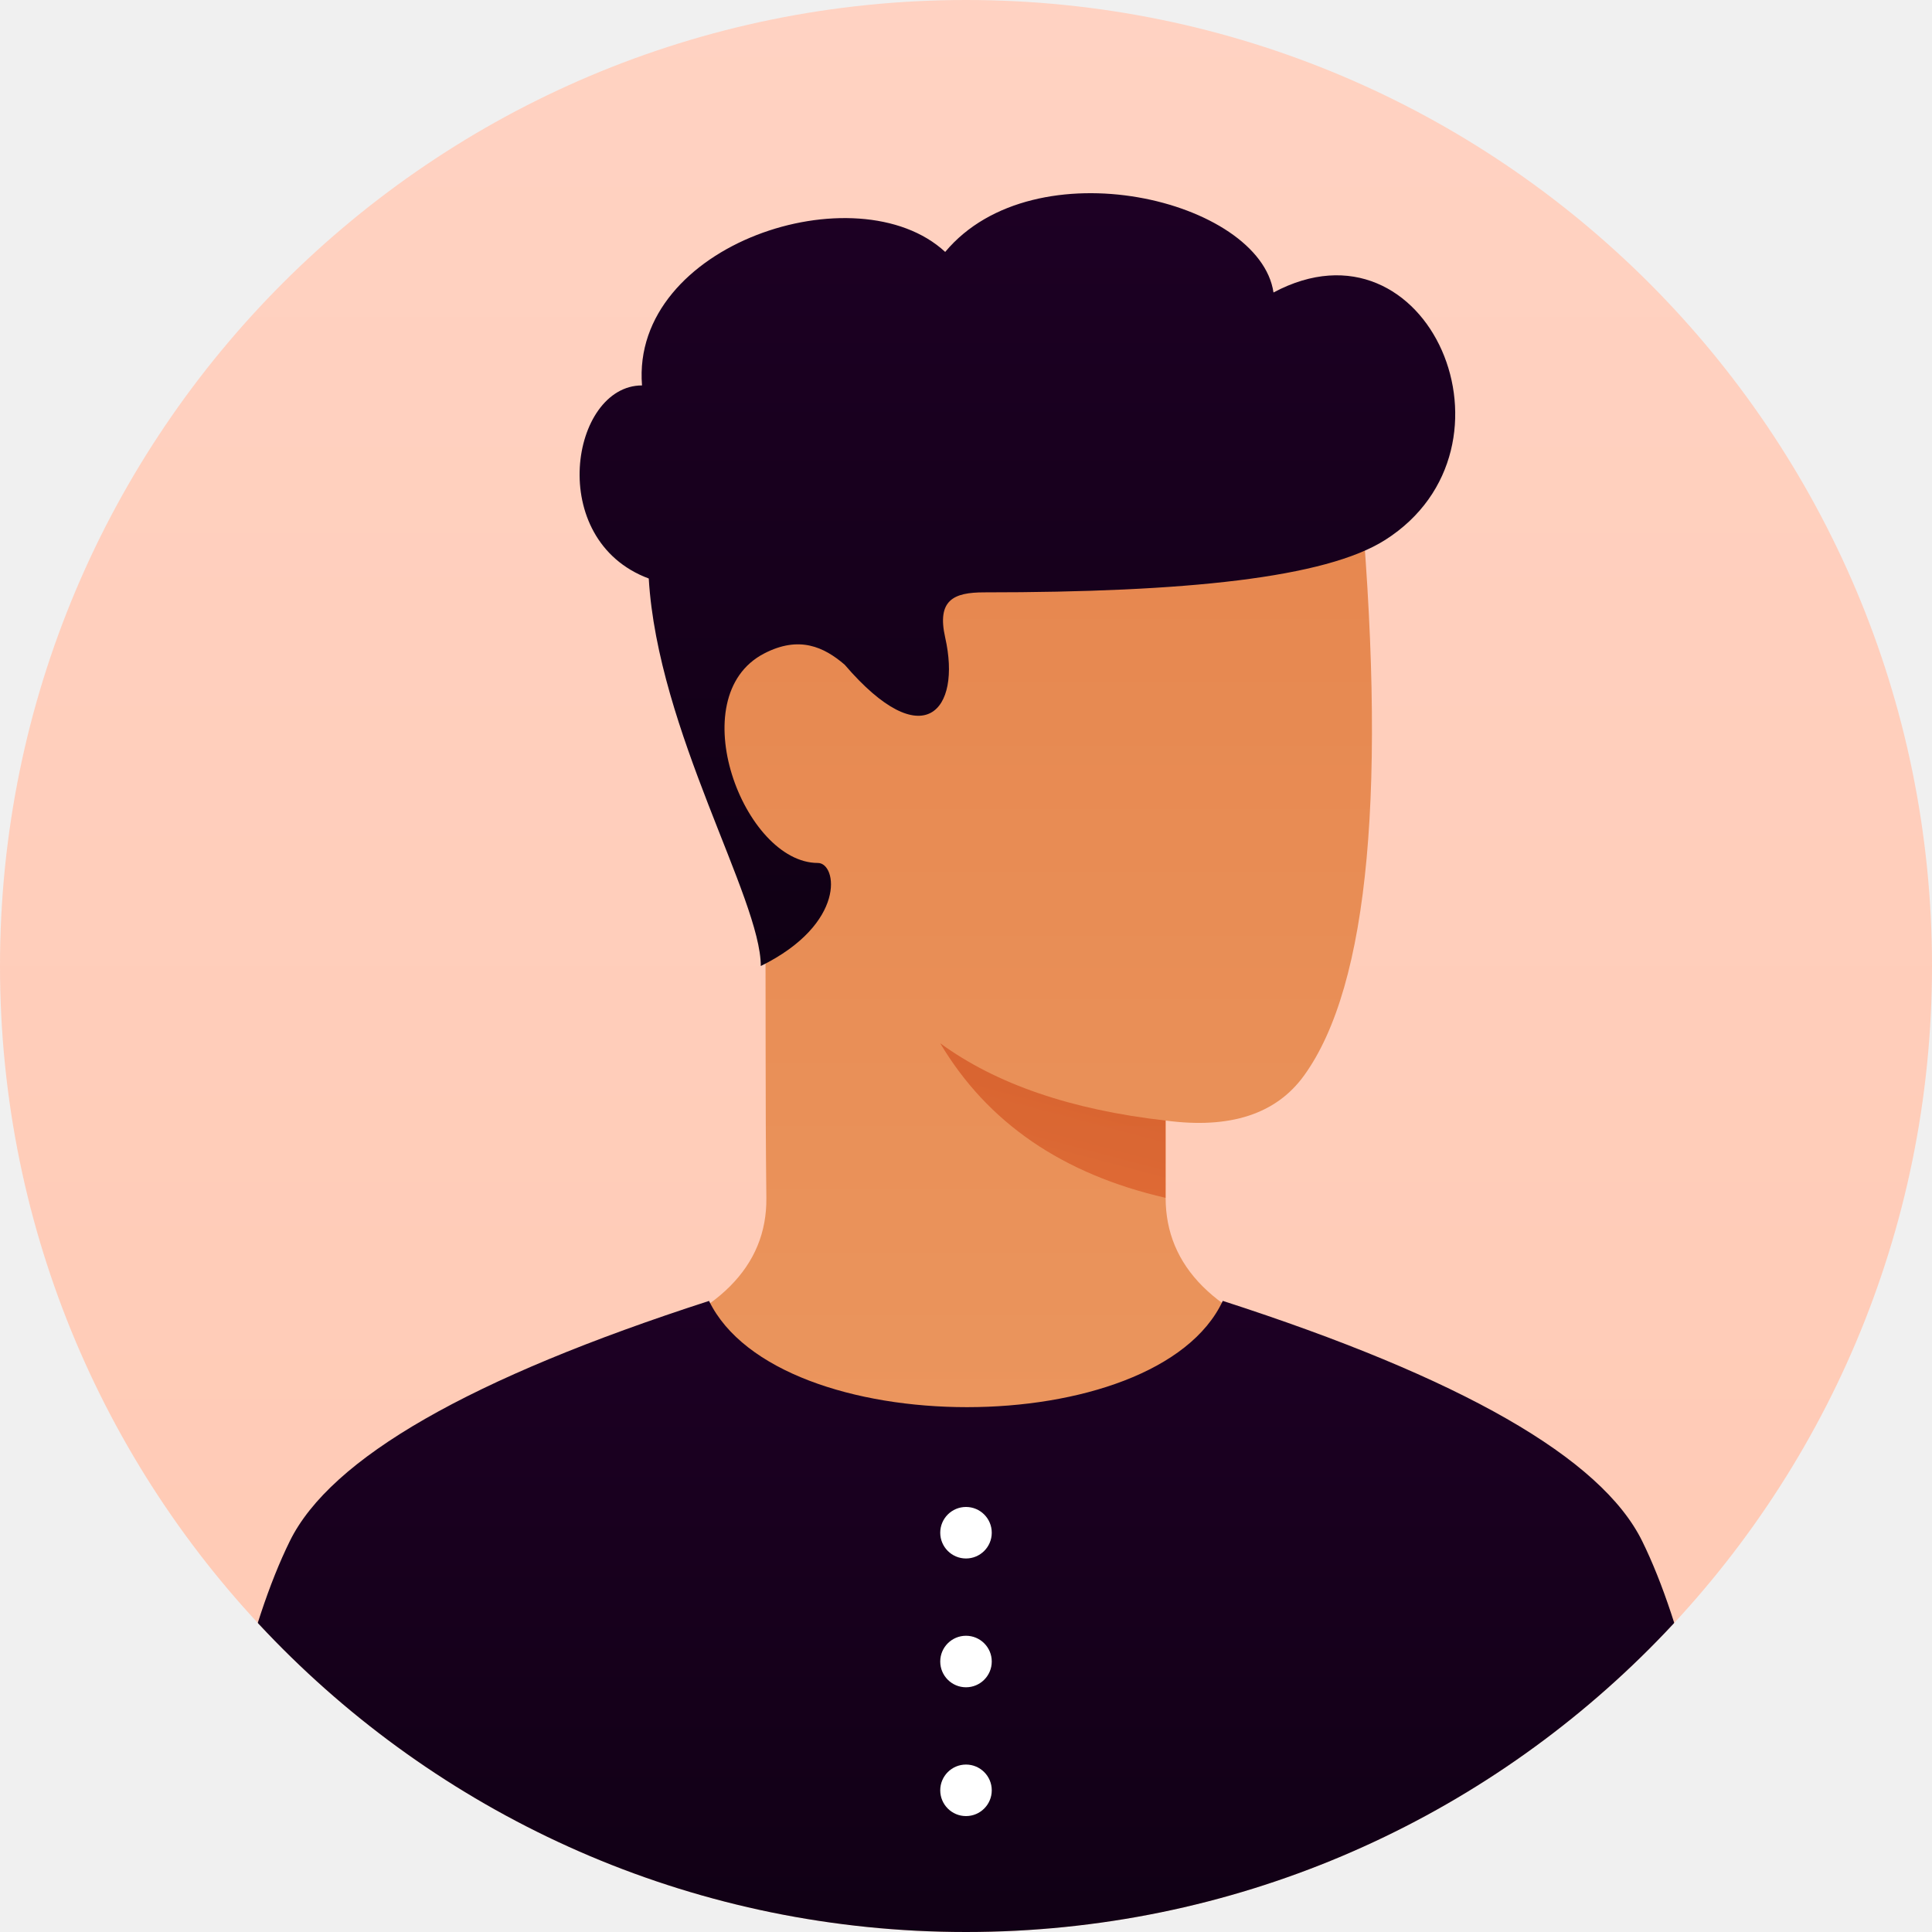
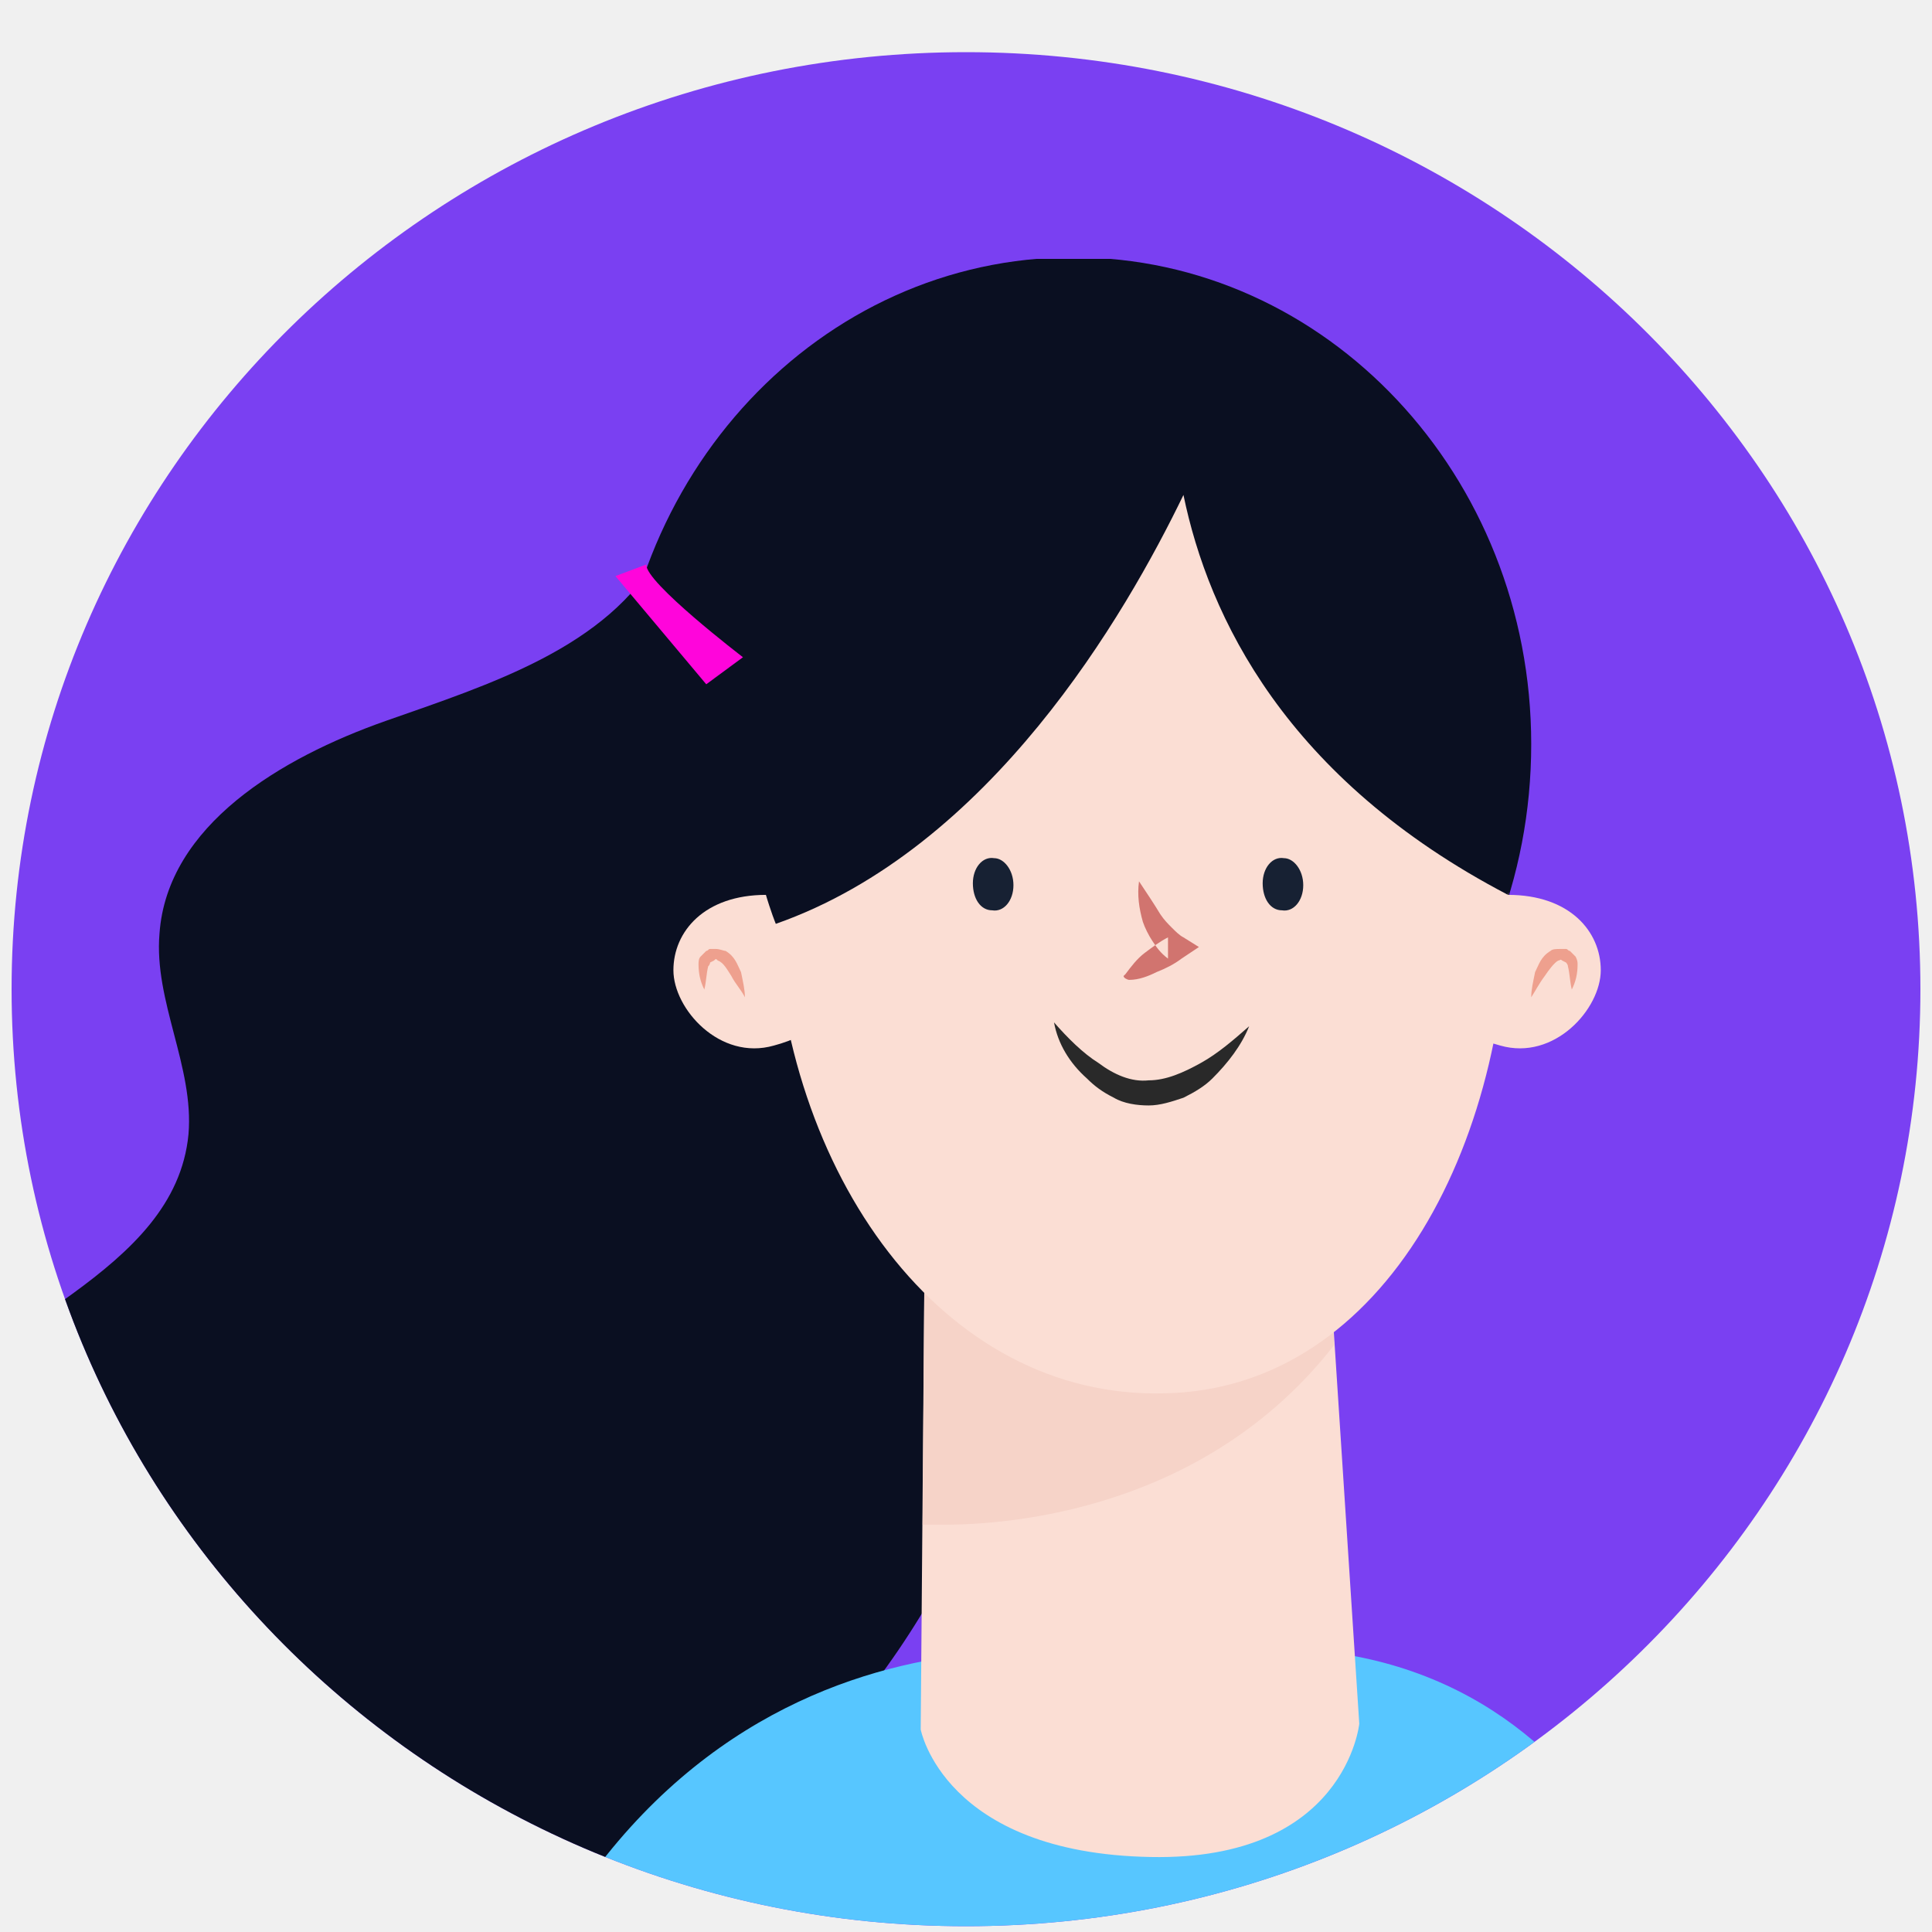
- <svg xmlns="http://www.w3.org/2000/svg" xmlns:xlink="http://www.w3.org/1999/xlink" width="300px" height="300px" viewBox="0 0 300 300" version="1.1">
-   <defs>
-     <linearGradient x1="50%" y1="100%" x2="50%" y2="0%" id="linearGradient-1">
-       <stop stop-color="#FFC9B3" offset="0%" />
-       <stop stop-color="#FFD2C2" offset="100%" />
-     </linearGradient>
-     <circle id="path-2" cx="150" cy="150" r="150" />
-     <linearGradient x1="50%" y1="0%" x2="50%" y2="100%" id="linearGradient-4">
-       <stop stop-color="#E6864E" offset="0%" />
-       <stop stop-color="#EB965E" offset="100%" />
-     </linearGradient>
-     <linearGradient x1="81.058%" y1="18.804%" x2="46.418%" y2="108.921%" id="linearGradient-5">
-       <stop stop-color="#E07A3F" offset="0%" />
-       <stop stop-color="#EB9154" offset="100%" />
-     </linearGradient>
-     <linearGradient x1="50%" y1="0%" x2="50%" y2="100%" id="linearGradient-6">
-       <stop stop-color="#1D0024" offset="0%" />
-       <stop stop-color="#100014" offset="100%" />
-     </linearGradient>
-   </defs>
-   <g id="Page-1" stroke="none" stroke-width="1" fill="none" fill-rule="evenodd">
-     <g id="Avatars-by-Cecile-Parker" transform="translate(-900, -1700)">
-       <g id="User-05c" transform="translate(900, 1700)">
-         <mask id="mask-3" fill="white">
-           <use xlink:href="#path-2" />
-         </mask>
-         <use id="Mask" fill="url(#linearGradient-1)" transform="translate(150, 150) scale(-1, 1) translate(-150, -150) " xlink:href="#path-2" />
-         <path d="M181,174 C181,174 181,178 181,186 C181,196.667 188.667,204.333 204,209 C186.333,222.333 168.333,229 150,229 C131.667,229 113.667,222.333 96,209 C111.454,204.333 119.12,196.667 119,186 C118.819,170 118.94,160.602 118.819,133.188 C104.487,114.611 105.407,102.143 113.244,93.375 C130.748,73.792 163.333,67.333 211,74 C215.448,121.995 212.615,152.995 202.5,167 C198.167,173 191,175.333 181,174 Z" id="face" fill="url(#linearGradient-4)" mask="url(#mask-3)" />
-         <path d="M181,174 C166.333,172.333 154.667,168.333 146,162 C153.333,174.333 165,182.333 181,186 L181,174 Z" id="shade" fill="url(#linearGradient-5)" opacity="0.6" style="mix-blend-mode: multiply;" mask="url(#mask-3)" />
-         <path d="M255,239.308 C261.347,252.212 266.347,273.546 270,303.308 L30,303.308 C33.655,273.542 38.655,252.209 45,239.308 C51.345,226.407 73.045,213.973 110.099,202.007 C120.813,224.005 179.608,224.002 189.871,202 C226.943,213.967 248.653,226.403 255,239.308 Z" id="body" fill="url(#linearGradient-6)" fill-rule="nonzero" mask="url(#mask-3)" />
-         <path d="M150,242 C147.791,242 146,240.209 146,238 C146,235.791 147.791,234 150,234 C152.209,234 154,235.791 154,238 C154,240.209 152.209,242 150,242 Z M150,262 C147.791,262 146,260.209 146,258 C146,255.791 147.791,254 150,254 C152.209,254 154,255.791 154,258 C154,260.209 152.209,262 150,262 Z M150,282 C147.791,282 146,280.209 146,278 C146,275.791 147.791,274 150,274 C152.209,274 154,275.791 154,278 C154,280.209 152.209,282 150,282 Z" id="buttons" fill="#FFFFFF" fill-rule="nonzero" mask="url(#mask-3)" />
-         <path d="M131.155,103.209 C127.975,100.477 124.111,98.639 118.649,101.477 C105.7,108.205 115.5,134 127,134 C130.001,134 131.492,143.422 118.135,150.003 C118.135,139.503 102.135,113.503 100.739,89.831 C84.635,83.836 88.635,59.849 99.692,59.849 C97.924,37.858 133.135,26.503 146.769,39.119 C160.635,22.503 195.635,31.003 197.748,45.418 C221.815,32.571 237.635,69.503 215.1,83.836 C205.827,89.734 184.135,91.981 152.822,91.981 C148.096,91.981 145.448,93.155 146.769,99 C149.328,110.326 143.387,117.46 131.155,103.209 Z" id="hair" fill="url(#linearGradient-6)" fill-rule="nonzero" mask="url(#mask-3)" />
+ <svg xmlns="http://www.w3.org/2000/svg" xmlns:xlink="http://www.w3.org/1999/xlink" version="1.1" id="Layer_1" x="0px" y="0px" viewBox="0 0 100 100" style="enable-background:new 0 0 100 100;" xml:space="preserve">
+   <style type="text/css">
+ 	.st0{clip-path:url(#SVGID_2_);}
+ 	.st1{clip-path:url(#SVGID_4_);enable-background:new    ;}
+ 	.st2{clip-path:url(#SVGID_6_);}
+ 	.st3{clip-path:url(#SVGID_8_);fill:#7A40F2;}
+ 	.st4{clip-path:url(#SVGID_10_);}
+ 	.st5{clip-path:url(#SVGID_12_);fill:#0A0F21;}
+ 	.st6{clip-path:url(#SVGID_14_);}
+ 	.st7{clip-path:url(#SVGID_16_);fill:#0A0F21;}
+ 	.st8{clip-path:url(#SVGID_18_);}
+ 	.st9{clip-path:url(#SVGID_20_);fill:#FF05DB;}
+ 	.st10{clip-path:url(#SVGID_22_);}
+ 	.st11{clip-path:url(#SVGID_24_);fill:#57C6FF;}
+ 	.st12{clip-path:url(#SVGID_26_);}
+ 	.st13{clip-path:url(#SVGID_28_);fill:#FBDED4;}
+ 	.st14{clip-path:url(#SVGID_30_);}
+ 	.st15{clip-path:url(#SVGID_32_);fill:#0A0F21;}
+ 	.st16{clip-path:url(#SVGID_34_);}
+ 	.st17{clip-path:url(#SVGID_36_);fill:#F6D3C8;}
+ 	.st18{clip-path:url(#SVGID_38_);}
+ 	.st19{clip-path:url(#SVGID_40_);fill:#FBDED4;}
+ 	.st20{clip-path:url(#SVGID_42_);}
+ 	.st21{clip-path:url(#SVGID_44_);fill:#EEA08E;}
+ 	.st22{clip-path:url(#SVGID_46_);}
+ 	.st23{clip-path:url(#SVGID_48_);fill:#FBDED4;}
+ 	.st24{clip-path:url(#SVGID_50_);}
+ 	.st25{clip-path:url(#SVGID_52_);fill:#EEA08E;}
+ 	.st26{clip-path:url(#SVGID_54_);}
+ 	.st27{clip-path:url(#SVGID_56_);fill:#FBDED4;}
+ 	.st28{clip-path:url(#SVGID_58_);}
+ 	.st29{clip-path:url(#SVGID_60_);fill:#172133;}
+ 	.st30{clip-path:url(#SVGID_62_);}
+ 	.st31{clip-path:url(#SVGID_64_);fill:#172133;}
+ 	.st32{clip-path:url(#SVGID_66_);}
+ 	.st33{clip-path:url(#SVGID_68_);fill:#292929;}
+ 	.st34{clip-path:url(#SVGID_70_);}
+ 	.st35{clip-path:url(#SVGID_72_);fill:#D1746F;}
+ 	.st36{clip-path:url(#SVGID_74_);}
+ 	.st37{clip-path:url(#SVGID_76_);fill:#0A0F21;}
+ 	.st38{fill:none;}
+ 	.st39{fill-rule:evenodd;clip-rule:evenodd;fill:#7A40F2;}
+ 	.st40{filter:url(#Adobe_OpacityMaskFilter);}
+ 	.st41{fill-rule:evenodd;clip-rule:evenodd;fill:#FFFFFF;}
+ 	.st42{mask:url(#mask-2_2_);}
+ 	.st43{fill-rule:evenodd;clip-rule:evenodd;fill:#0A0F21;}
+ 	.st44{fill-rule:evenodd;clip-rule:evenodd;fill:#FF05DB;}
+ 	.st45{fill-rule:evenodd;clip-rule:evenodd;fill:#57C6FF;}
+ 	.st46{fill-rule:evenodd;clip-rule:evenodd;fill:#FBDED4;}
+ 	.st47{fill-rule:evenodd;clip-rule:evenodd;fill:#F6D3C8;}
+ 	.st48{fill-rule:evenodd;clip-rule:evenodd;fill:#EEA08E;}
+ 	.st49{fill-rule:evenodd;clip-rule:evenodd;fill:#172133;}
+ 	.st50{fill-rule:evenodd;clip-rule:evenodd;fill:#292929;}
+ 	.st51{fill-rule:evenodd;clip-rule:evenodd;fill:#D1746F;}
+ </style>
+   <g>
+     <defs>
+       <ellipse id="SVGID_1_" cx="633" cy="-356.1" rx="38" ry="37.3" />
+     </defs>
+     <clipPath id="SVGID_2_">
+       <use xlink:href="#SVGID_1_" style="overflow:visible;" />
+     </clipPath>
+     <g class="st0">
+       <defs>
+         <rect id="SVGID_3_" x="-673" y="-442" width="1440" height="1024" />
+       </defs>
+       <clipPath id="SVGID_4_">
+         <use xlink:href="#SVGID_3_" style="overflow:visible;" />
+       </clipPath>
+       <g class="st1">
+         <g>
+           <defs>
+             <rect id="SVGID_5_" x="587" y="-399" width="89" height="91" />
+           </defs>
+           <clipPath id="SVGID_6_">
+             <use xlink:href="#SVGID_5_" style="overflow:visible;" />
+           </clipPath>
+           <g class="st2">
+             <defs>
+               <rect id="SVGID_7_" x="595" y="-394" width="76" height="76" />
+             </defs>
+             <clipPath id="SVGID_8_">
+               <use xlink:href="#SVGID_7_" style="overflow:visible;" />
+             </clipPath>
+             <rect x="590" y="-398.4" class="st3" width="85.9" height="84.5" />
+           </g>
+           <g class="st2">
+             <defs>
+               <path id="SVGID_9_" d="M620.8-373.4c-2.1,3.8-6.8,5.2-10.9,6.7c-4.1,1.5-8.7,4.1-9,8.4c-0.2,2.7,1.4,5.3,1.1,8        c-0.6,5.6-8,7.4-11.4,11.9c-2.5,3.2-2.7,7.8-0.9,11.4s5.1,6.4,8.9,8c7.8,3.3,17.3,1.8,24.2-3c6.9-4.8,11.4-12.6,13-20.7        c1.6-8.1,0.6-16.6-1.9-24.6c-0.9-2.9-2.3-6-5-7.6c-2.7-1.6-7.1-0.5-7.6,2.6L620.8-373.4" />
+             </defs>
+             <clipPath id="SVGID_10_">
+               <use xlink:href="#SVGID_9_" style="overflow:visible;" />
+             </clipPath>
+             <g class="st4">
+               <defs>
+                 <rect id="SVGID_11_" x="595" y="-394" width="76" height="76" />
+               </defs>
+               <clipPath id="SVGID_12_">
+                 <use xlink:href="#SVGID_11_" style="overflow:visible;" />
+               </clipPath>
+               <rect x="583.6" y="-380.6" class="st5" width="57.9" height="68.3" />
+             </g>
+           </g>
+           <g class="st2">
+             <defs>
+               <path id="SVGID_13_" d="M619.1-365.8c0-10.7,8.2-19.4,18.2-19.4c10.1,0,18.2,8.7,18.2,19.4c0,10.7-8.2,19.4-18.2,19.4        C627.2-346.4,619.1-355.1,619.1-365.8" />
+             </defs>
+             <clipPath id="SVGID_14_">
+               <use xlink:href="#SVGID_13_" style="overflow:visible;" />
+             </clipPath>
+             <g class="st6">
+               <defs>
+                 <rect id="SVGID_15_" x="595" y="-394" width="76" height="76" />
+               </defs>
+               <clipPath id="SVGID_16_">
+                 <use xlink:href="#SVGID_15_" style="overflow:visible;" />
+               </clipPath>
+               <rect x="614.1" y="-390.2" class="st7" width="46.4" height="48.8" />
+             </g>
+           </g>
+           <g class="st2">
+             <defs>
+               <path id="SVGID_17_" d="M624.1-369.3c0,0-3.9-3-3.9-3.7l-1.2,0.5l3.6,4.3L624.1-369.3" />
+             </defs>
+             <clipPath id="SVGID_18_">
+               <use xlink:href="#SVGID_17_" style="overflow:visible;" />
+             </clipPath>
+             <g class="st8">
+               <defs>
+                 <rect id="SVGID_19_" x="595" y="-394" width="76" height="76" />
+               </defs>
+               <clipPath id="SVGID_20_">
+                 <use xlink:href="#SVGID_19_" style="overflow:visible;" />
+               </clipPath>
+               <rect x="614.1" y="-378" class="st9" width="15" height="14.8" />
+             </g>
+           </g>
+           <g class="st2">
+             <defs>
+               <path id="SVGID_21_" d="M614.8-315c9.3,4.7,16.6,7,21.7,6.9c5.3-0.1,13.6-2.8,25.1-7.9c0,0-3.4-17-21.6-13.3        C639.9-329.4,622.9-333.5,614.8-315z" />
+             </defs>
+             <clipPath id="SVGID_22_">
+               <use xlink:href="#SVGID_21_" style="overflow:visible;" />
+             </clipPath>
+             <g class="st10">
+               <defs>
+                 <rect id="SVGID_23_" x="595" y="-394" width="76" height="76" />
+               </defs>
+               <clipPath id="SVGID_24_">
+                 <use xlink:href="#SVGID_23_" style="overflow:visible;" />
+               </clipPath>
+               <rect x="609.8" y="-334.9" class="st11" width="56.8" height="31.7" />
+             </g>
+           </g>
+           <g class="st2">
+             <defs>
+               <path id="SVGID_25_" d="M647.3-348.2l-15.9,2.6l-0.1,18.9c0,0,0.9,4.9,9.1,5c7.8,0.1,8.3-5.3,8.3-5.3L647.3-348.2l-24,17.2" />
+             </defs>
+             <clipPath id="SVGID_26_">
+               <use xlink:href="#SVGID_25_" style="overflow:visible;" />
+             </clipPath>
+             <g class="st12">
+               <defs>
+                 <rect id="SVGID_27_" x="595" y="-394" width="76" height="76" />
+               </defs>
+               <clipPath id="SVGID_28_">
+                 <use xlink:href="#SVGID_27_" style="overflow:visible;" />
+               </clipPath>
+               <rect x="618.3" y="-353.2" class="st13" width="35.3" height="36.6" />
+             </g>
+           </g>
+           <g class="st2">
+             <defs>
+               <polyline id="SVGID_29_" points="631.3,-334.8 631.3,-334.8 631.4,-345.5 631.3,-334.8       " />
+             </defs>
+             <clipPath id="SVGID_30_">
+               <use xlink:href="#SVGID_29_" style="overflow:visible;" />
+             </clipPath>
+             <g class="st14">
+               <defs>
+                 <rect id="SVGID_31_" x="595" y="-394" width="76" height="76" />
+               </defs>
+               <clipPath id="SVGID_32_">
+                 <use xlink:href="#SVGID_31_" style="overflow:visible;" />
+               </clipPath>
+               <rect x="626.3" y="-350.5" class="st15" width="10.1" height="20.8" />
+             </g>
+           </g>
+           <g class="st2">
+             <defs>
+               <path id="SVGID_33_" d="M632.1-334.7c-0.5,0-0.8,0-0.8,0l0.1-10.8l15.9-2.6l0.4,6.2C642.5-335.3,634.6-334.7,632.1-334.7" />
+             </defs>
+             <clipPath id="SVGID_34_">
+               <use xlink:href="#SVGID_33_" style="overflow:visible;" />
+             </clipPath>
+             <g class="st16">
+               <defs>
+                 <rect id="SVGID_35_" x="595" y="-394" width="76" height="76" />
+               </defs>
+               <clipPath id="SVGID_36_">
+                 <use xlink:href="#SVGID_35_" style="overflow:visible;" />
+               </clipPath>
+               <rect x="626.3" y="-353.2" class="st17" width="26.4" height="23.4" />
+             </g>
+           </g>
+           <g class="st2">
+             <defs>
+               <path id="SVGID_37_" d="M658.3-356.8c0,1.5-1.9,3.6-4,3c-1.5-0.4-3.4-1.5-3.4-3c0-1.5,2.2-3,3.7-3        C657.1-359.9,658.3-358.3,658.3-356.8" />
+             </defs>
+             <clipPath id="SVGID_38_">
+               <use xlink:href="#SVGID_37_" style="overflow:visible;" />
+             </clipPath>
+             <g class="st18">
+               <defs>
+                 <rect id="SVGID_39_" x="595" y="-394" width="76" height="76" />
+               </defs>
+               <clipPath id="SVGID_40_">
+                 <use xlink:href="#SVGID_39_" style="overflow:visible;" />
+               </clipPath>
+               <rect x="645.9" y="-364.9" class="st19" width="17.4" height="16.2" />
+             </g>
+           </g>
+           <g class="st2">
+             <defs>
+               <path id="SVGID_41_" d="M655.5-355.7c0-0.3,0.1-0.7,0.2-1c0.1-0.3,0.2-0.6,0.6-0.9c0.1-0.1,0.2-0.1,0.4-0.1c0.1,0,0.1,0,0.2,0        c0.1,0,0.1,0.1,0.2,0.1c0.1,0.1,0.1,0.1,0.2,0.2c0.1,0.1,0.1,0.2,0.1,0.3c0,0.4-0.1,0.7-0.3,1c0-0.3-0.1-0.7-0.1-0.9        c0-0.1,0-0.1-0.1-0.1l-0.1-0.1c-0.1-0.1-0.1,0-0.2,0c-0.2,0.1-0.4,0.4-0.5,0.6C655.8-356.3,655.7-356,655.5-355.7" />
+             </defs>
+             <clipPath id="SVGID_42_">
+               <use xlink:href="#SVGID_41_" style="overflow:visible;" />
+             </clipPath>
+             <g class="st20">
+               <defs>
+                 <rect id="SVGID_43_" x="595" y="-394" width="76" height="76" />
+               </defs>
+               <clipPath id="SVGID_44_">
+                 <use xlink:href="#SVGID_43_" style="overflow:visible;" />
+               </clipPath>
+               <rect x="650.5" y="-362.7" class="st21" width="11.8" height="12" />
+             </g>
+           </g>
+           <g class="st2">
+             <defs>
+               <path id="SVGID_45_" d="M621.4-356.8c0,1.5,1.9,3.6,4,3c1.5-0.4,3.4-1.5,3.4-3c0-1.5-2.2-3-3.7-3        C622.6-359.9,621.4-358.3,621.4-356.8" />
+             </defs>
+             <clipPath id="SVGID_46_">
+               <use xlink:href="#SVGID_45_" style="overflow:visible;" />
+             </clipPath>
+             <g class="st22">
+               <defs>
+                 <rect id="SVGID_47_" x="595" y="-394" width="76" height="76" />
+               </defs>
+               <clipPath id="SVGID_48_">
+                 <use xlink:href="#SVGID_47_" style="overflow:visible;" />
+               </clipPath>
+               <rect x="616.4" y="-364.9" class="st23" width="17.4" height="16.2" />
+             </g>
+           </g>
+           <g class="st2">
+             <defs>
+               <path id="SVGID_49_" d="M624.2-355.7c-0.2-0.3-0.3-0.5-0.5-0.8c-0.2-0.3-0.3-0.5-0.5-0.6c-0.1,0-0.1-0.1-0.2,0l-0.1,0.1        c0,0,0,0.1-0.1,0.1c-0.1,0.3-0.1,0.6-0.1,0.9c-0.1-0.3-0.3-0.6-0.3-1c0-0.1,0-0.2,0.1-0.3c0.1-0.1,0.1-0.2,0.2-0.2        c0,0,0.1-0.1,0.2-0.1c0.1,0,0.1,0,0.2,0c0.1,0,0.3,0,0.4,0.1c0.4,0.3,0.5,0.6,0.6,0.9C624.1-356.4,624.2-356.1,624.2-355.7" />
+             </defs>
+             <clipPath id="SVGID_50_">
+               <use xlink:href="#SVGID_49_" style="overflow:visible;" />
+             </clipPath>
+             <g class="st24">
+               <defs>
+                 <rect id="SVGID_51_" x="595" y="-394" width="76" height="76" />
+               </defs>
+               <clipPath id="SVGID_52_">
+                 <use xlink:href="#SVGID_51_" style="overflow:visible;" />
+               </clipPath>
+               <rect x="617.4" y="-362.7" class="st25" width="11.8" height="12" />
+             </g>
+           </g>
+           <g class="st2">
+             <defs>
+               <path id="SVGID_53_" d="M654.6-360.8c0.3,10.5-4.8,20.6-13.7,20.8c-8.9,0.2-15.3-8.8-15.5-19.3c-0.3-10.5,5.7-18.6,14.5-18.8        C648.7-378.3,654.3-371.3,654.6-360.8" />
+             </defs>
+             <clipPath id="SVGID_54_">
+               <use xlink:href="#SVGID_53_" style="overflow:visible;" />
+             </clipPath>
+             <g class="st26">
+               <defs>
+                 <rect id="SVGID_55_" x="595" y="-394" width="76" height="76" />
+               </defs>
+               <clipPath id="SVGID_56_">
+                 <use xlink:href="#SVGID_55_" style="overflow:visible;" />
+               </clipPath>
+               <rect x="620.3" y="-383.1" class="st27" width="39.2" height="48.1" />
+             </g>
+           </g>
+           <g class="st2">
+             <defs>
+               <path id="SVGID_57_" d="M634.9-360.2c0,0.6-0.4,1-0.8,1c-0.4,0-0.8-0.5-0.8-1.1c0-0.6,0.4-1,0.8-1        C634.5-361.3,634.9-360.8,634.9-360.2" />
+             </defs>
+             <clipPath id="SVGID_58_">
+               <use xlink:href="#SVGID_57_" style="overflow:visible;" />
+             </clipPath>
+             <g class="st28">
+               <defs>
+                 <rect id="SVGID_59_" x="595" y="-394" width="76" height="76" />
+               </defs>
+               <clipPath id="SVGID_60_">
+                 <use xlink:href="#SVGID_59_" style="overflow:visible;" />
+               </clipPath>
+               <rect x="628.3" y="-366.3" class="st29" width="11.6" height="12.1" />
+             </g>
+           </g>
+           <g class="st2">
+             <defs>
+               <path id="SVGID_61_" d="M646.4-360.2c0,0.6-0.4,1-0.8,1c-0.4,0-0.8-0.5-0.8-1.1c0-0.6,0.4-1,0.8-1        C646.1-361.3,646.4-360.8,646.4-360.2" />
+             </defs>
+             <clipPath id="SVGID_62_">
+               <use xlink:href="#SVGID_61_" style="overflow:visible;" />
+             </clipPath>
+             <g class="st30">
+               <defs>
+                 <rect id="SVGID_63_" x="595" y="-394" width="76" height="76" />
+               </defs>
+               <clipPath id="SVGID_64_">
+                 <use xlink:href="#SVGID_63_" style="overflow:visible;" />
+               </clipPath>
+               <rect x="639.8" y="-366.3" class="st31" width="11.6" height="12.1" />
+             </g>
+           </g>
+           <g class="st2">
+             <defs>
+               <path id="SVGID_65_" d="M636.5-354.7c0.6,0.6,1.1,1.2,1.8,1.6c0.6,0.4,1.3,0.7,2,0.7c0.7,0,1.4-0.3,2.1-0.7        c0.7-0.4,1.3-0.9,2-1.5c-0.3,0.8-0.8,1.5-1.5,2.1c-0.3,0.3-0.7,0.5-1.1,0.8c-0.4,0.2-0.9,0.3-1.4,0.3c-0.5,0-1-0.1-1.4-0.3        c-0.4-0.2-0.8-0.5-1.1-0.8C637.1-353.1,636.7-353.9,636.5-354.7" />
+             </defs>
+             <clipPath id="SVGID_66_">
+               <use xlink:href="#SVGID_65_" style="overflow:visible;" />
+             </clipPath>
+             <g class="st32">
+               <defs>
+                 <rect id="SVGID_67_" x="595" y="-394" width="76" height="76" />
+               </defs>
+               <clipPath id="SVGID_68_">
+                 <use xlink:href="#SVGID_67_" style="overflow:visible;" />
+               </clipPath>
+               <rect x="631.5" y="-359.7" class="st33" width="17.8" height="13.3" />
+             </g>
+           </g>
+           <g class="st2">
+             <defs>
+               <path id="SVGID_69_" d="M639.3-356.7c0.2-0.3,0.5-0.6,0.8-0.8c0.3-0.2,0.6-0.4,0.9-0.6l0,0.8c-0.3-0.2-0.5-0.5-0.6-0.7        c-0.2-0.3-0.3-0.5-0.4-0.8c-0.2-0.5-0.2-1.1-0.2-1.6c0.3,0.5,0.6,0.9,0.9,1.3c0.2,0.2,0.3,0.4,0.4,0.6        c0.2,0.2,0.3,0.3,0.5,0.4l0.6,0.4l-0.7,0.4c-0.3,0.2-0.6,0.4-1,0.5c-0.3,0.2-0.7,0.3-1.1,0.3c-0.1,0-0.2-0.1-0.2-0.2        L639.3-356.7" />
+             </defs>
+             <clipPath id="SVGID_70_">
+               <use xlink:href="#SVGID_69_" style="overflow:visible;" />
+             </clipPath>
+             <g class="st34">
+               <defs>
+                 <rect id="SVGID_71_" x="595" y="-394" width="76" height="76" />
+               </defs>
+               <clipPath id="SVGID_72_">
+                 <use xlink:href="#SVGID_71_" style="overflow:visible;" />
+               </clipPath>
+               <rect x="634.3" y="-365.4" class="st35" width="12.9" height="14" />
+             </g>
+           </g>
+           <g class="st2">
+             <defs>
+               <path id="SVGID_73_" d="M647.7-380.3c-3.2-2.5-9.1-1.5-9.1-1.5c-5.3,0.6-10.2,3.6-12.6,8.3c-3.7,7.2-0.6,14.8-0.6,14.8        c8.6-3,13.9-12.3,16.2-17c1,4.8,4.1,11.3,12.9,15.8C654.6-359.9,657.1-372.8,647.7-380.3" />
+             </defs>
+             <clipPath id="SVGID_74_">
+               <use xlink:href="#SVGID_73_" style="overflow:visible;" />
+             </clipPath>
+             <g class="st36">
+               <defs>
+                 <rect id="SVGID_75_" x="595" y="-394" width="76" height="76" />
+               </defs>
+               <clipPath id="SVGID_76_">
+                 <use xlink:href="#SVGID_75_" style="overflow:visible;" />
+               </clipPath>
+               <rect x="619.2" y="-387" class="st37" width="40.7" height="33.3" />
+             </g>
+           </g>
+         </g>
+       </g>
+     </g>
+   </g>
+   <g id="Page-1">
+     <g id="Smart-Home" transform="translate(-1268, -48)">
+       <g id="Group-65">
+         <g id="Group-64" transform="translate(14, 14)">
+           <g id="Group-63">
+             <g id="Group-62" transform="translate(158, 21)">
+               <g id="Group-3" transform="translate(1084, 0)">
+                 <g id="Group">
+                   <rect id="Rectangle_4_" x="-3" y="-2" class="st38" width="130" height="130" />
+                   <g id="Mask">
+                     <ellipse class="st39" cx="62" cy="64.2" rx="49.4" ry="48.5" />
+                   </g>
+                   <defs>
+                     <filter id="Adobe_OpacityMaskFilter" filterUnits="userSpaceOnUse" x="4.2" y="26.4" width="94.9" height="100.1">
+                       <feColorMatrix type="matrix" values="1 0 0 0 0  0 1 0 0 0  0 0 1 0 0  0 0 0 1 0" />
+                     </filter>
+                   </defs>
+                   <mask maskUnits="userSpaceOnUse" x="4.2" y="26.4" width="94.9" height="100.1" id="mask-2_2_">
+                     <g class="st40">
+                       <ellipse id="path-1_2_" class="st41" cx="62" cy="64.2" rx="49.4" ry="48.5" />
+                     </g>
+                   </mask>
+                   <g class="st42">
+                     <g transform="translate(5.555556, 21.81818)">
+                       <path id="Fill-4" class="st43" d="M40.6,19.8c-2.7,4.9-8.8,6.8-14.2,8.7c-5.4,1.9-11.3,5.4-11.7,11            c-0.3,3.5,1.8,6.9,1.5,10.4c-0.7,7.2-10.4,9.7-14.9,15.4c-3.2,4.2-3.4,10.1-1.2,14.9c2.2,4.8,6.6,8.3,11.5,10.4            c10.1,4.3,22.4,2.3,31.4-3.9c9-6.2,14.8-16.3,16.9-26.9c2.1-10.6,0.8-21.6-2.5-31.9C56.2,24,54.5,20,51,18            c-3.5-2-9.2-0.6-9.9,3.3L40.6,19.8" />
+                       <path id="Fill-5" class="st43" d="M38.3,29.8C38.3,15.8,48.9,4.5,62,4.5s23.7,11.3,23.7,25.2C85.7,43.7,75.1,55,62,55            S38.3,43.7,38.3,29.8" />
+                       <path id="Fill-6" class="st44" d="M44.9,25.2c0,0-5.1-3.9-5-4.8L38.3,21l4.7,5.6L44.9,25.2" />
+                       <path id="Fill-7" class="st45" d="M32.8,95.7c12.1,6.1,21.6,9.1,28.2,9c6.8-0.2,17.7-3.6,32.6-10.3            c0,0-4.4-22.1-28.1-17.2C65.5,77.1,43.3,71.7,32.8,95.7z" />
+                       <path id="Fill-8" class="st46" d="M75,52.7l-20.7,3.4l-0.2,24.6c0,0,1.2,6.4,11.9,6.6c10.1,0.2,10.8-6.9,10.8-6.9L75,52.7            L43.9,75" />
+                       <polyline id="Fill-9" class="st43" points="54.2,70.1 54.2,70.1 54.4,56.1 54.2,70.1           " />
+                       <path id="Fill-10" class="st47" d="M55.3,70.1c-0.7,0-1.1,0-1.1,0l0.1-14L75,52.7l0.5,8.1C68.8,69.4,58.6,70.1,55.3,70.1" />
+                       <path id="Fill-11" class="st46" d="M89.3,41.4c0,2-2.4,4.7-5.2,3.9c-1.9-0.5-4.4-2-4.4-3.9c0-2,2.8-3.9,4.8-3.9            C87.7,37.5,89.3,39.4,89.3,41.4" />
+                       <path id="Fill-12" class="st48" d="M85.7,42.8c0-0.4,0.1-0.8,0.2-1.3c0.2-0.4,0.3-0.8,0.8-1.1c0.1-0.1,0.3-0.1,0.5-0.1            c0.1,0,0.2,0,0.3,0c0.1,0,0.1,0.1,0.2,0.1c0.1,0.1,0.2,0.2,0.3,0.3c0.1,0.2,0.1,0.3,0.1,0.4c0,0.5-0.1,0.9-0.3,1.3            c-0.1-0.4-0.1-0.8-0.2-1.2c0-0.1-0.1-0.2-0.1-0.2l-0.2-0.1c-0.1-0.1-0.1,0-0.2,0c-0.2,0.1-0.5,0.5-0.7,0.8            C86.1,42.1,85.9,42.5,85.7,42.8" />
+                       <path id="Fill-13" class="st46" d="M41.3,41.4c0,2,2.4,4.7,5.2,3.9c1.9-0.5,4.4-2,4.4-3.9c0-2-2.8-3.9-4.8-3.9            C42.9,37.5,41.3,39.4,41.3,41.4" />
+                       <path id="Fill-14" class="st48" d="M45,42.8c-0.2-0.4-0.5-0.7-0.7-1.1c-0.2-0.3-0.4-0.7-0.7-0.8c-0.1-0.1-0.1-0.1-0.2,0            l-0.2,0.1c0,0,0,0.1-0.1,0.2c-0.1,0.4-0.1,0.8-0.2,1.2c-0.2-0.4-0.3-0.8-0.3-1.3c0-0.1,0-0.3,0.1-0.4            c0.1-0.1,0.2-0.2,0.3-0.3c0.1,0,0.1-0.1,0.2-0.1c0.1,0,0.2,0,0.3,0c0.2,0,0.4,0.1,0.5,0.1c0.5,0.3,0.6,0.7,0.8,1.1            C44.9,42,45,42.4,45,42.8" />
+                       <path id="Fill-15" class="st46" d="M84.5,36.3c0.4,13.7-6.3,26.8-17.8,27c-11.5,0.3-19.8-11.4-20.2-25.1            c-0.4-13.7,7.4-24.2,18.9-24.5C76.9,13.5,84.1,22.6,84.5,36.3" />
+                       <g id="Group-19" transform="translate(36.61501, 6.862236)">
+                         <g id="Clip-17">
+ 											</g>
+                       </g>
+                       <path id="Fill-20" class="st49" d="M58.9,37c0,0.8-0.5,1.4-1.1,1.3c-0.6,0-1-0.6-1-1.4c0-0.8,0.5-1.4,1.1-1.3            C58.4,35.6,58.9,36.2,58.9,37" />
+                       <path id="Fill-21" class="st49" d="M73.9,37c0,0.8-0.5,1.4-1.1,1.3c-0.6,0-1-0.6-1-1.4c0-0.8,0.5-1.4,1.1-1.3            C73.4,35.6,73.9,36.2,73.9,37" />
+                       <path id="Fill-22" class="st50" d="M61,44.1c0.7,0.8,1.5,1.6,2.3,2.1c0.8,0.6,1.7,1,2.6,0.9c0.9,0,1.8-0.4,2.7-0.9            c0.9-0.5,1.7-1.2,2.5-1.9c-0.4,1-1.1,1.9-1.9,2.7c-0.4,0.4-0.9,0.7-1.5,1c-0.6,0.2-1.2,0.4-1.8,0.4            c-0.6,0-1.3-0.1-1.8-0.4c-0.6-0.3-1-0.6-1.4-1C61.8,46.2,61.2,45.2,61,44.1" />
+                       <path id="Fill-23" class="st51" d="M64.7,41.6c0.3-0.4,0.6-0.8,1-1.1c0.4-0.3,0.8-0.6,1.2-0.8l0,1.1            c-0.4-0.3-0.6-0.6-0.8-0.9c-0.2-0.3-0.4-0.7-0.5-1c-0.2-0.7-0.3-1.4-0.2-2.1c0.4,0.6,0.8,1.2,1.1,1.7            c0.2,0.3,0.4,0.5,0.6,0.7c0.2,0.2,0.4,0.4,0.6,0.5l0.8,0.5l-0.9,0.6c-0.4,0.3-0.8,0.5-1.3,0.7c-0.4,0.2-0.9,0.4-1.4,0.4            c-0.1,0-0.3-0.1-0.3-0.2L64.7,41.6" />
+                       <path id="Fill-24" class="st43" d="M75.5,10.9C71.4,7.6,63.7,9,63.7,9c-6.9,0.8-13.2,4.7-16.4,10.8            C42.5,29.2,46.6,39,46.6,39c11.1-3.9,18.1-16,21.1-22.2C69,23.1,73,31.5,84.5,37.5C84.5,37.5,87.7,20.6,75.5,10.9" />
+                     </g>
+                   </g>
+                 </g>
+               </g>
+             </g>
+           </g>
+         </g>
      </g>
    </g>
  </g>
</svg>
